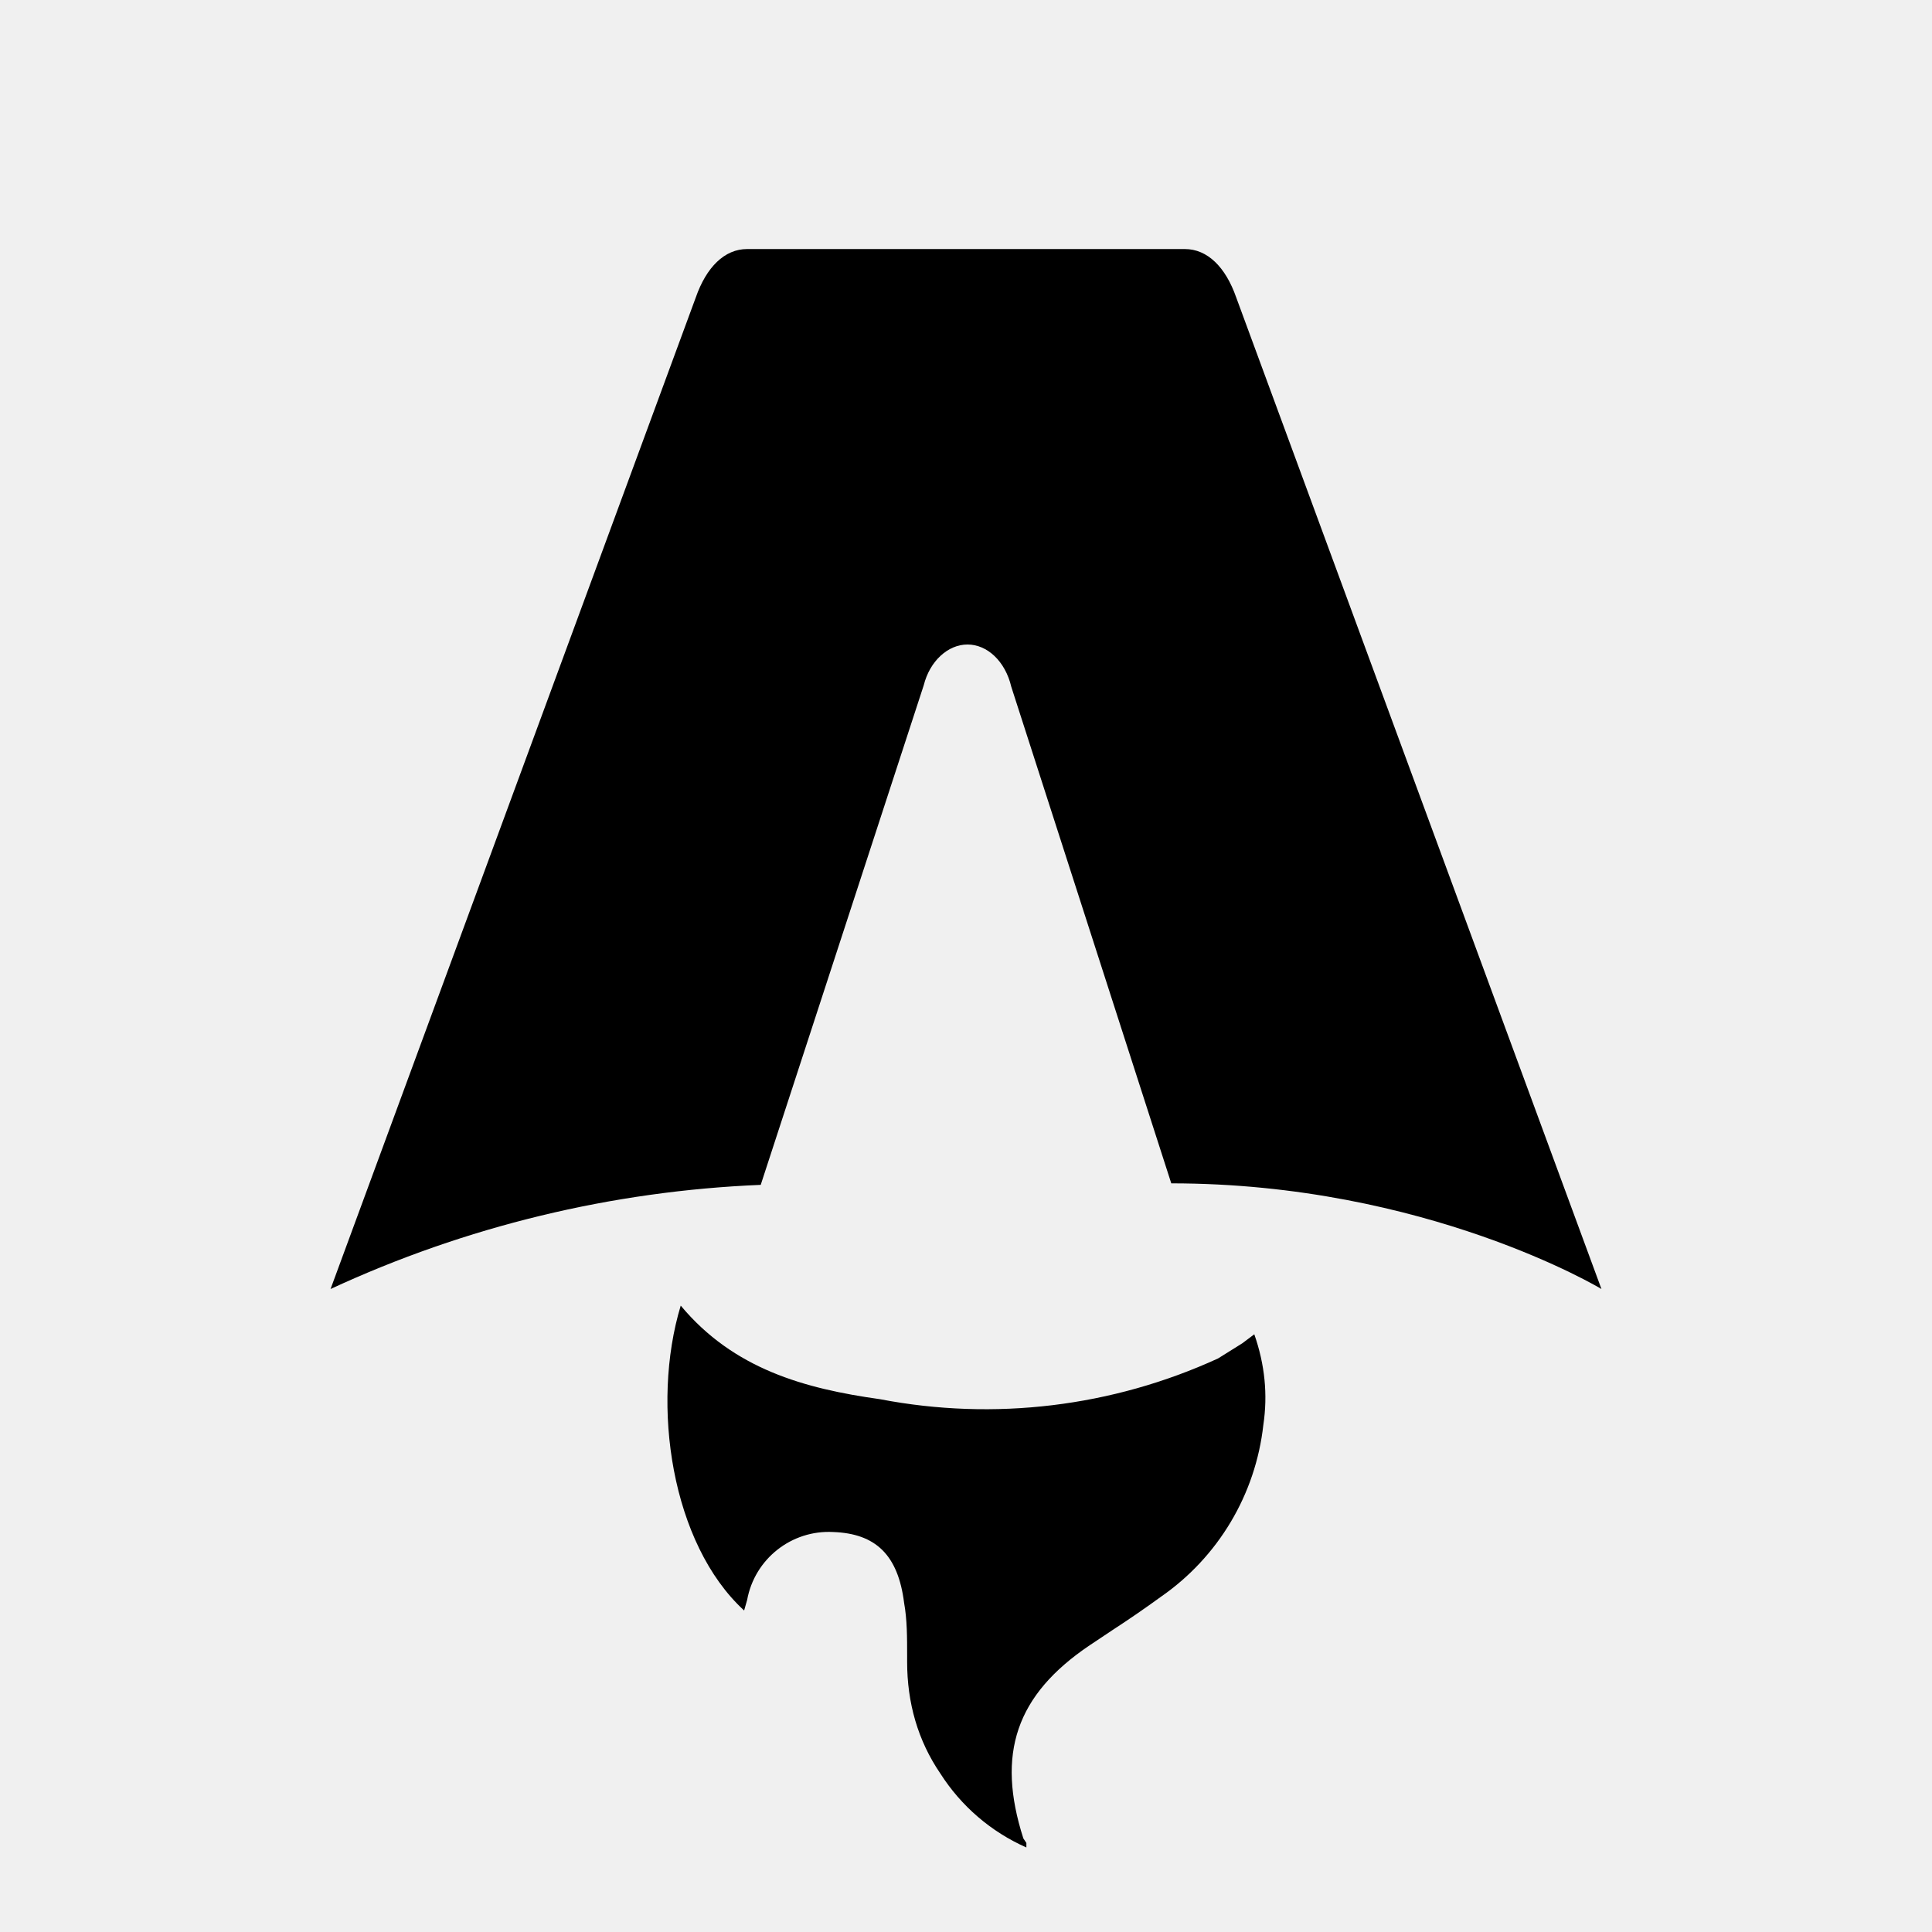
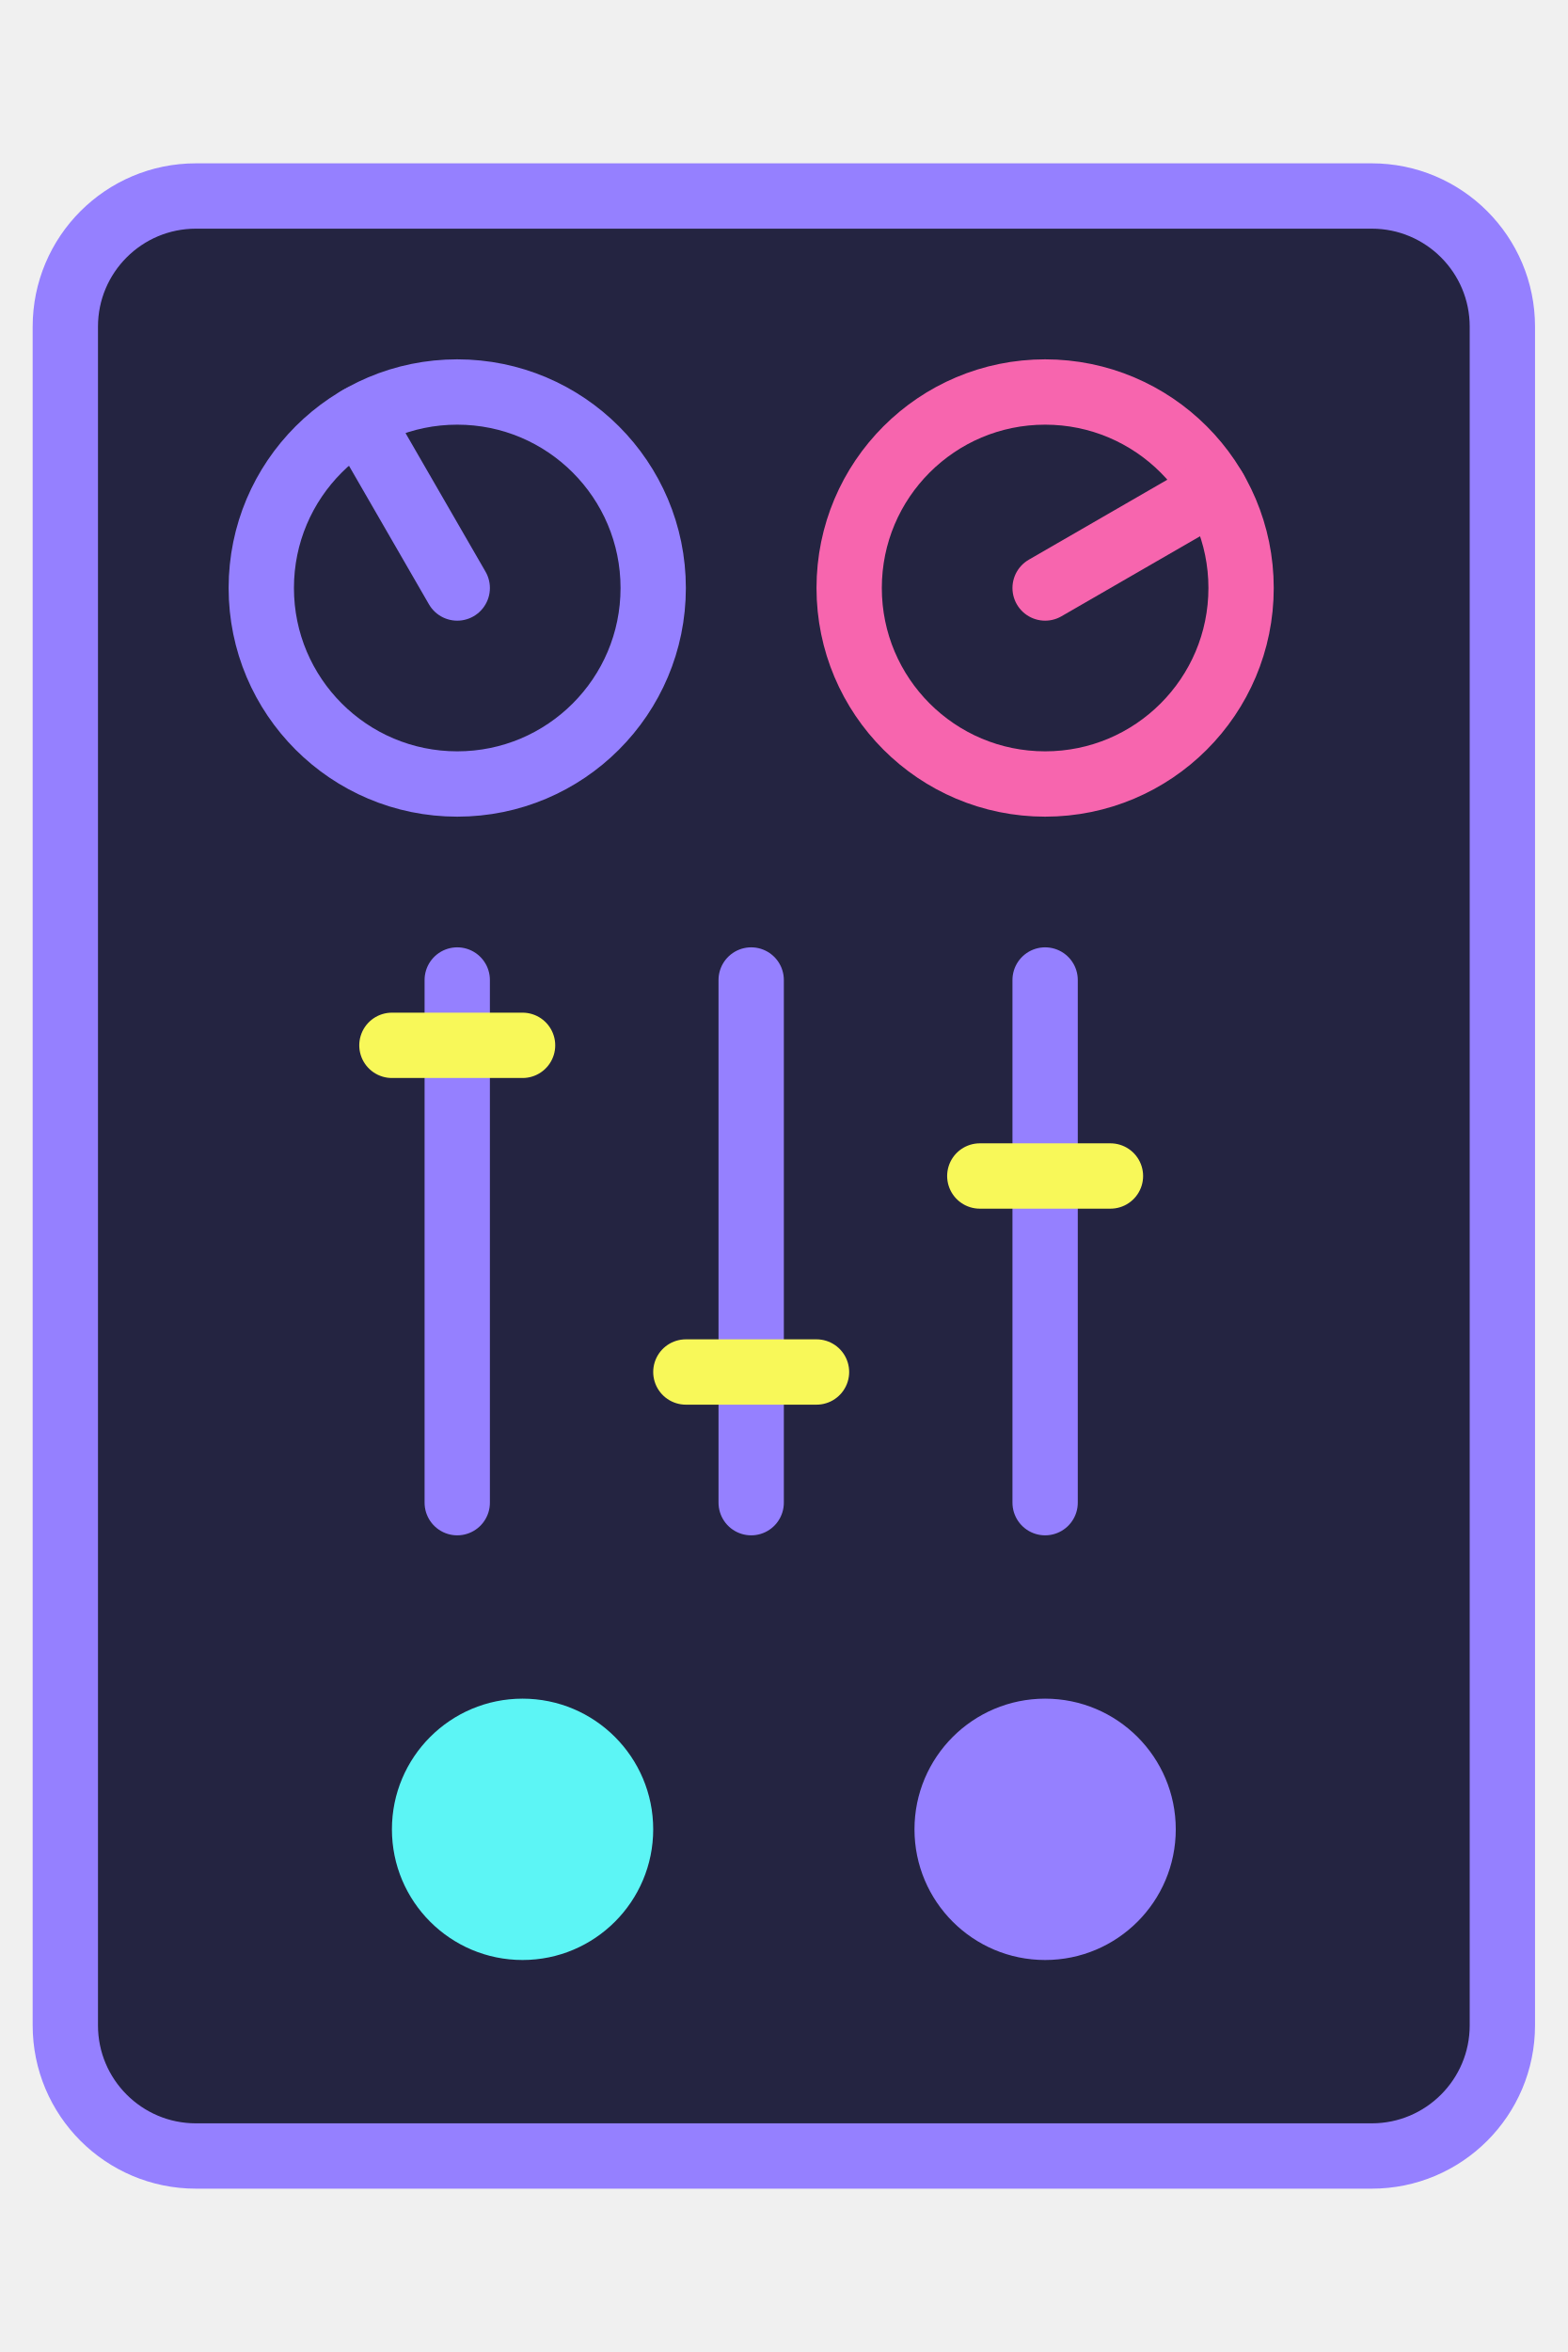
- <svg xmlns="http://www.w3.org/2000/svg" fill="none" viewBox="0 0 128 128">
-   <path d="M50.4 78.5a75.1 75.1 0 0 0-28.5 6.9l24.2-65.7c.7-2 1.9-3.2 3.4-3.2h29c1.5 0 2.7 1.2 3.4 3.2l24.2 65.7s-11.6-7-28.5-7L67 45.5c-.4-1.7-1.6-2.8-2.9-2.8-1.3 0-2.5 1.1-2.9 2.7L50.4 78.5Zm-1.1 28.2Zm-4.2-20.2c-2 6.6-.6 15.8 4.2 20.2a17.5 17.5 0 0 1 .2-.7 5.5 5.5 0 0 1 5.7-4.5c2.8.1 4.3 1.5 4.7 4.7.2 1.1.2 2.3.2 3.5v.4c0 2.7.7 5.2 2.2 7.4a13 13 0 0 0 5.7 4.9v-.3l-.2-.3c-1.8-5.6-.5-9.5 4.4-12.8l1.5-1a73 73 0 0 0 3.2-2.2 16 16 0 0 0 6.8-11.4c.3-2 .1-4-.6-6l-.8.6-1.6 1a37 37 0 0 1-22.4 2.7c-5-.7-9.7-2-13.2-6.2Z" />
-   <style>
-         path { fill: #000; }
-         @media (prefers-color-scheme: dark) {
-             path { fill: #FFF; }
-         }
-     </style>
+ <svg xmlns="http://www.w3.org/2000/svg" width="64" height="96" viewBox="0 0 48 64">
+   <g fill="none">
+     <rect width="44" height="60" x="2" y="2" stroke="#9580ff" stroke-width="2" rx="4" ry="4" fill="#242441" />
+     <circle stroke="#9580ff" stroke-width="2" r="6" fill="none" cx="14" cy="14" />
+     <line x1="14" y1="8" x2="14" y2="14" stroke="#9580ff" stroke-width="2" stroke-linecap="round" transform="rotate(-30 14 14)" />
+     <circle stroke="#f765ae" stroke-width="2" r="6" fill="none" cx="32" cy="14" />
+     <line x1="32" y1="8" x2="32" y2="14" stroke="#f765ae" stroke-width="2" stroke-linecap="round" transform="rotate(60 32 14)" />
+     <line x1="14" y1="26" x2="14" y2="42" stroke="#9580ff" stroke-width="2" stroke-linecap="round" />
+     <line x1="12" y1="28" x2="16" y2="28" stroke="#f8f859" stroke-width="2" stroke-linecap="round" />
+     <line x1="23" y1="26" x2="23" y2="42" stroke="#9580ff" stroke-width="2" stroke-linecap="round" />
+     <line x1="21" y1="38" x2="25" y2="38" stroke="#f8f859" stroke-width="2" stroke-linecap="round" />
+     <line x1="32" y1="26" x2="32" y2="42" stroke="#9580ff" stroke-width="2" stroke-linecap="round" />
+     <line x1="30" y1="32" x2="34" y2="32" stroke="#f8f859" stroke-width="2" stroke-linecap="round" />
+     <circle r="4" cx="16" cy="52" fill="#5cf5f5" />
+     <circle r="4" cx="32" cy="52" fill="#9580ff" />
+   </g>
</svg>
